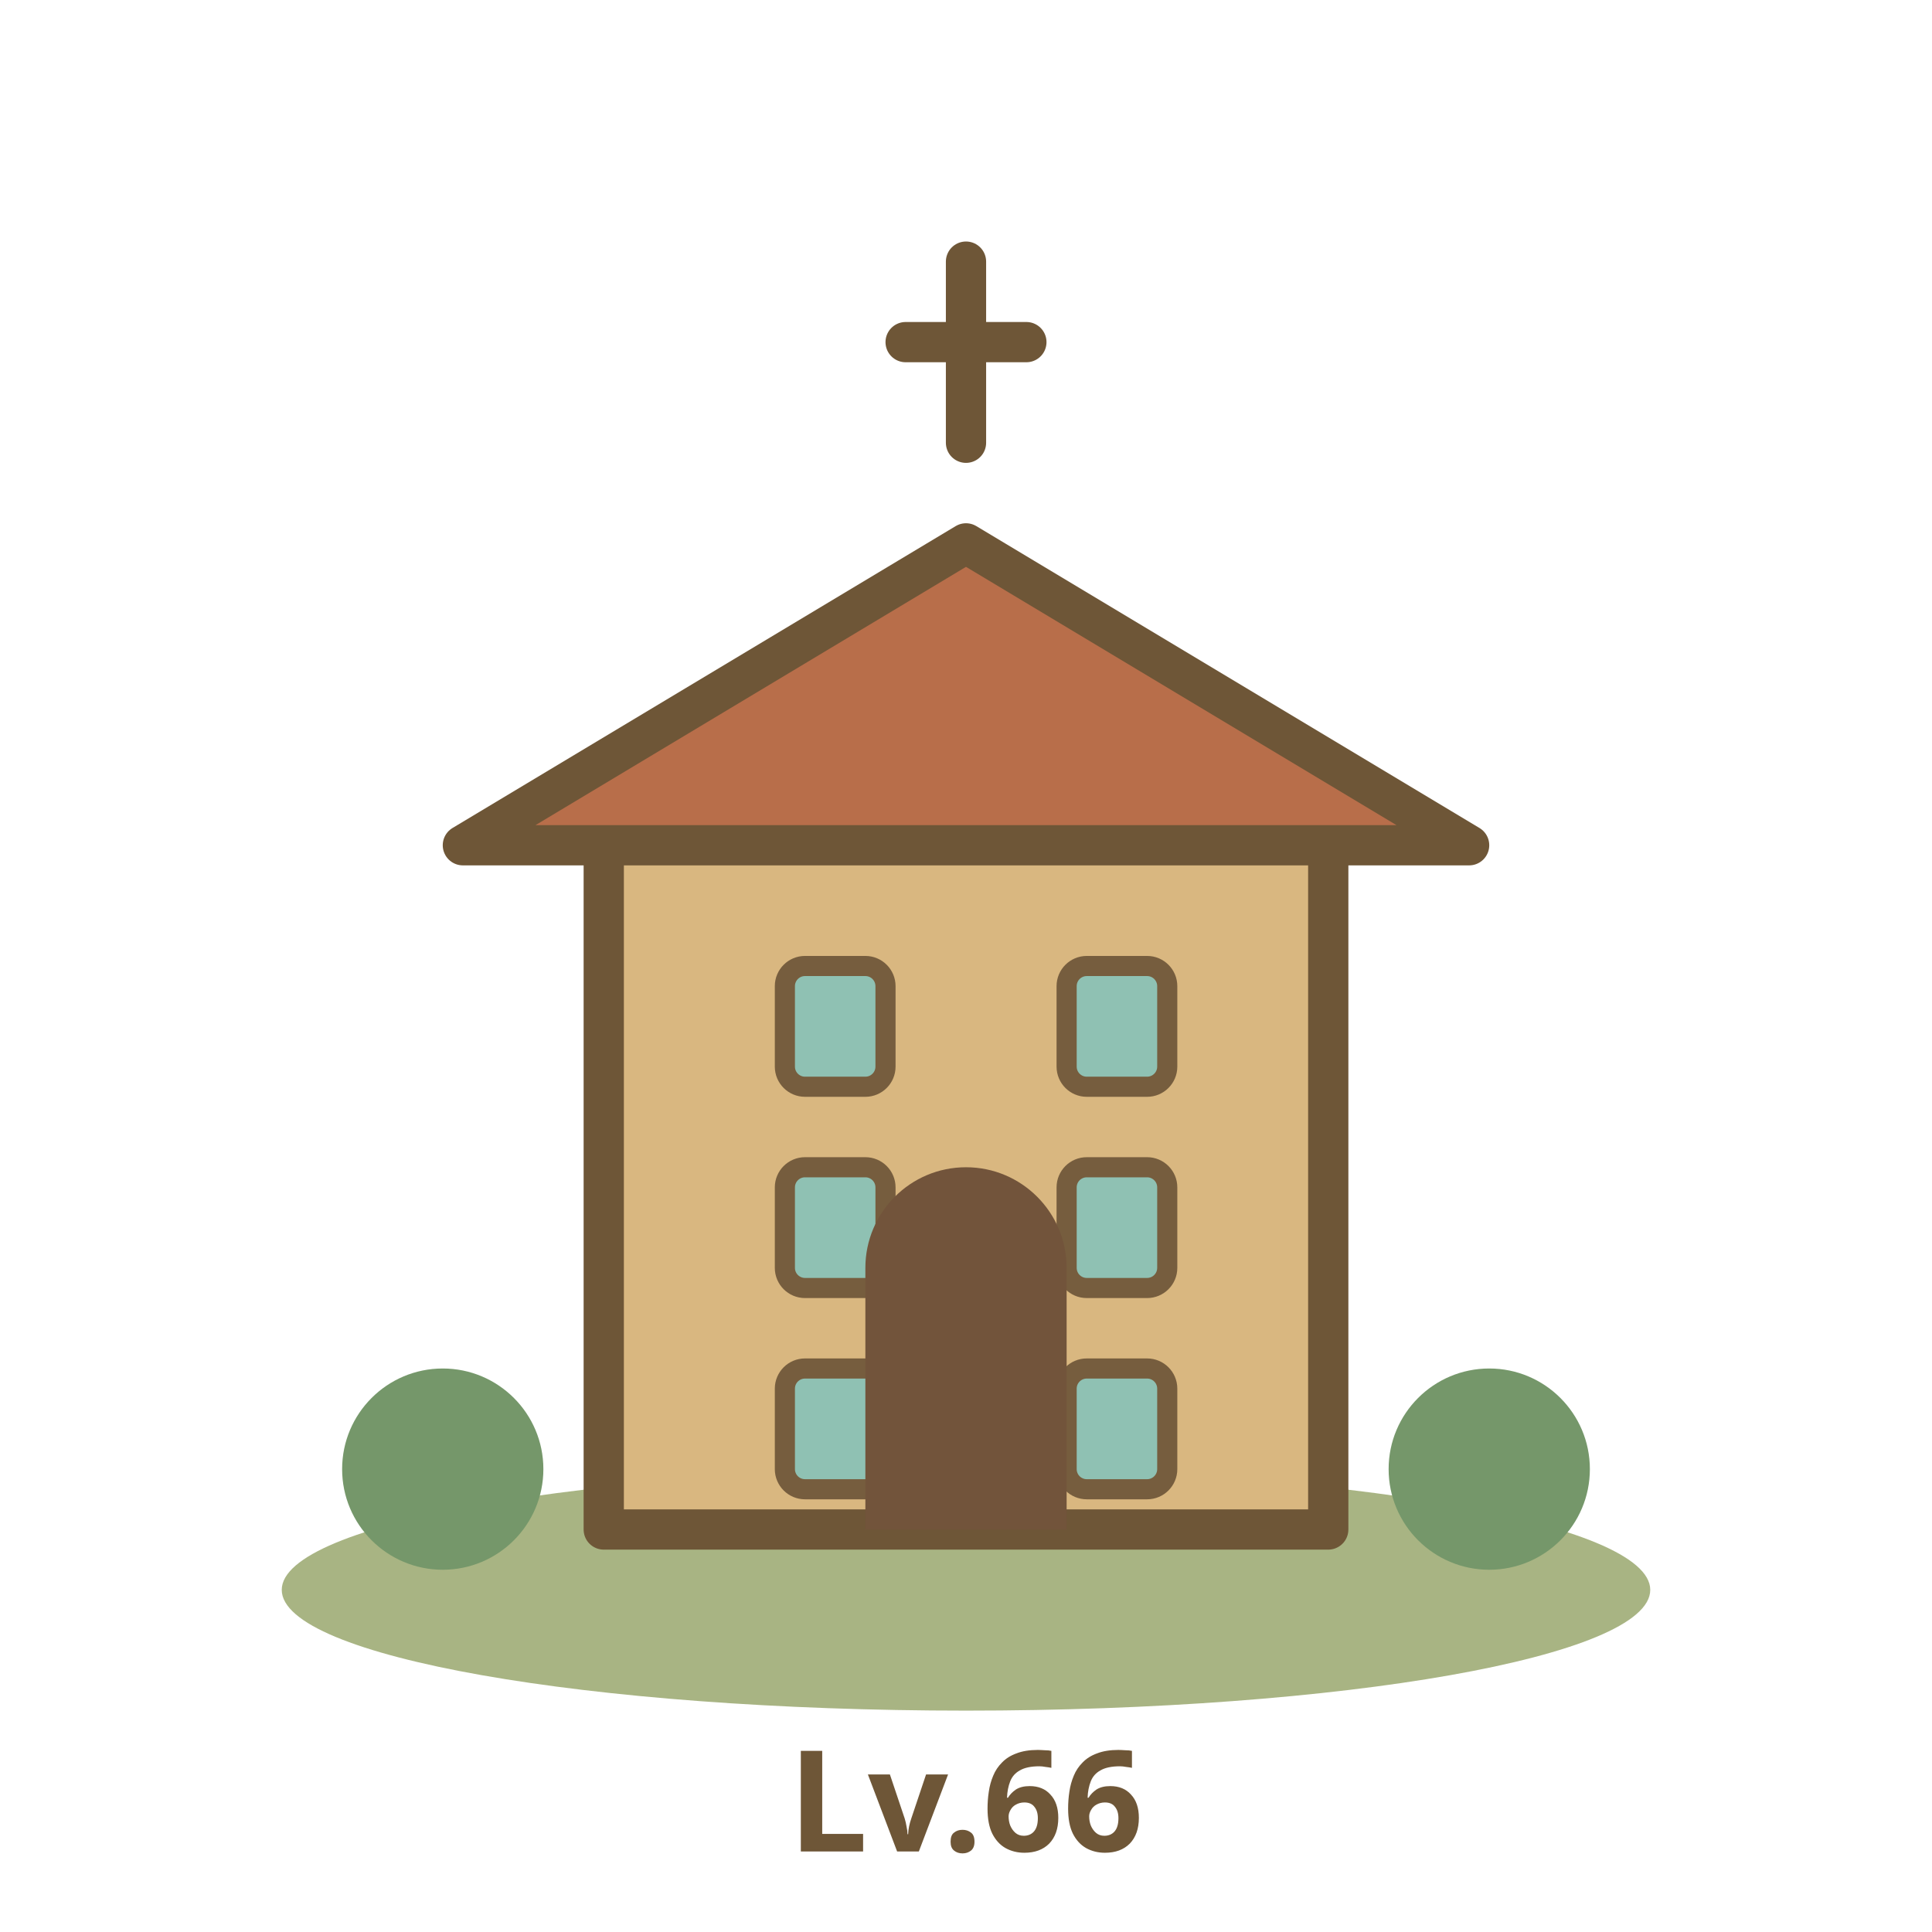
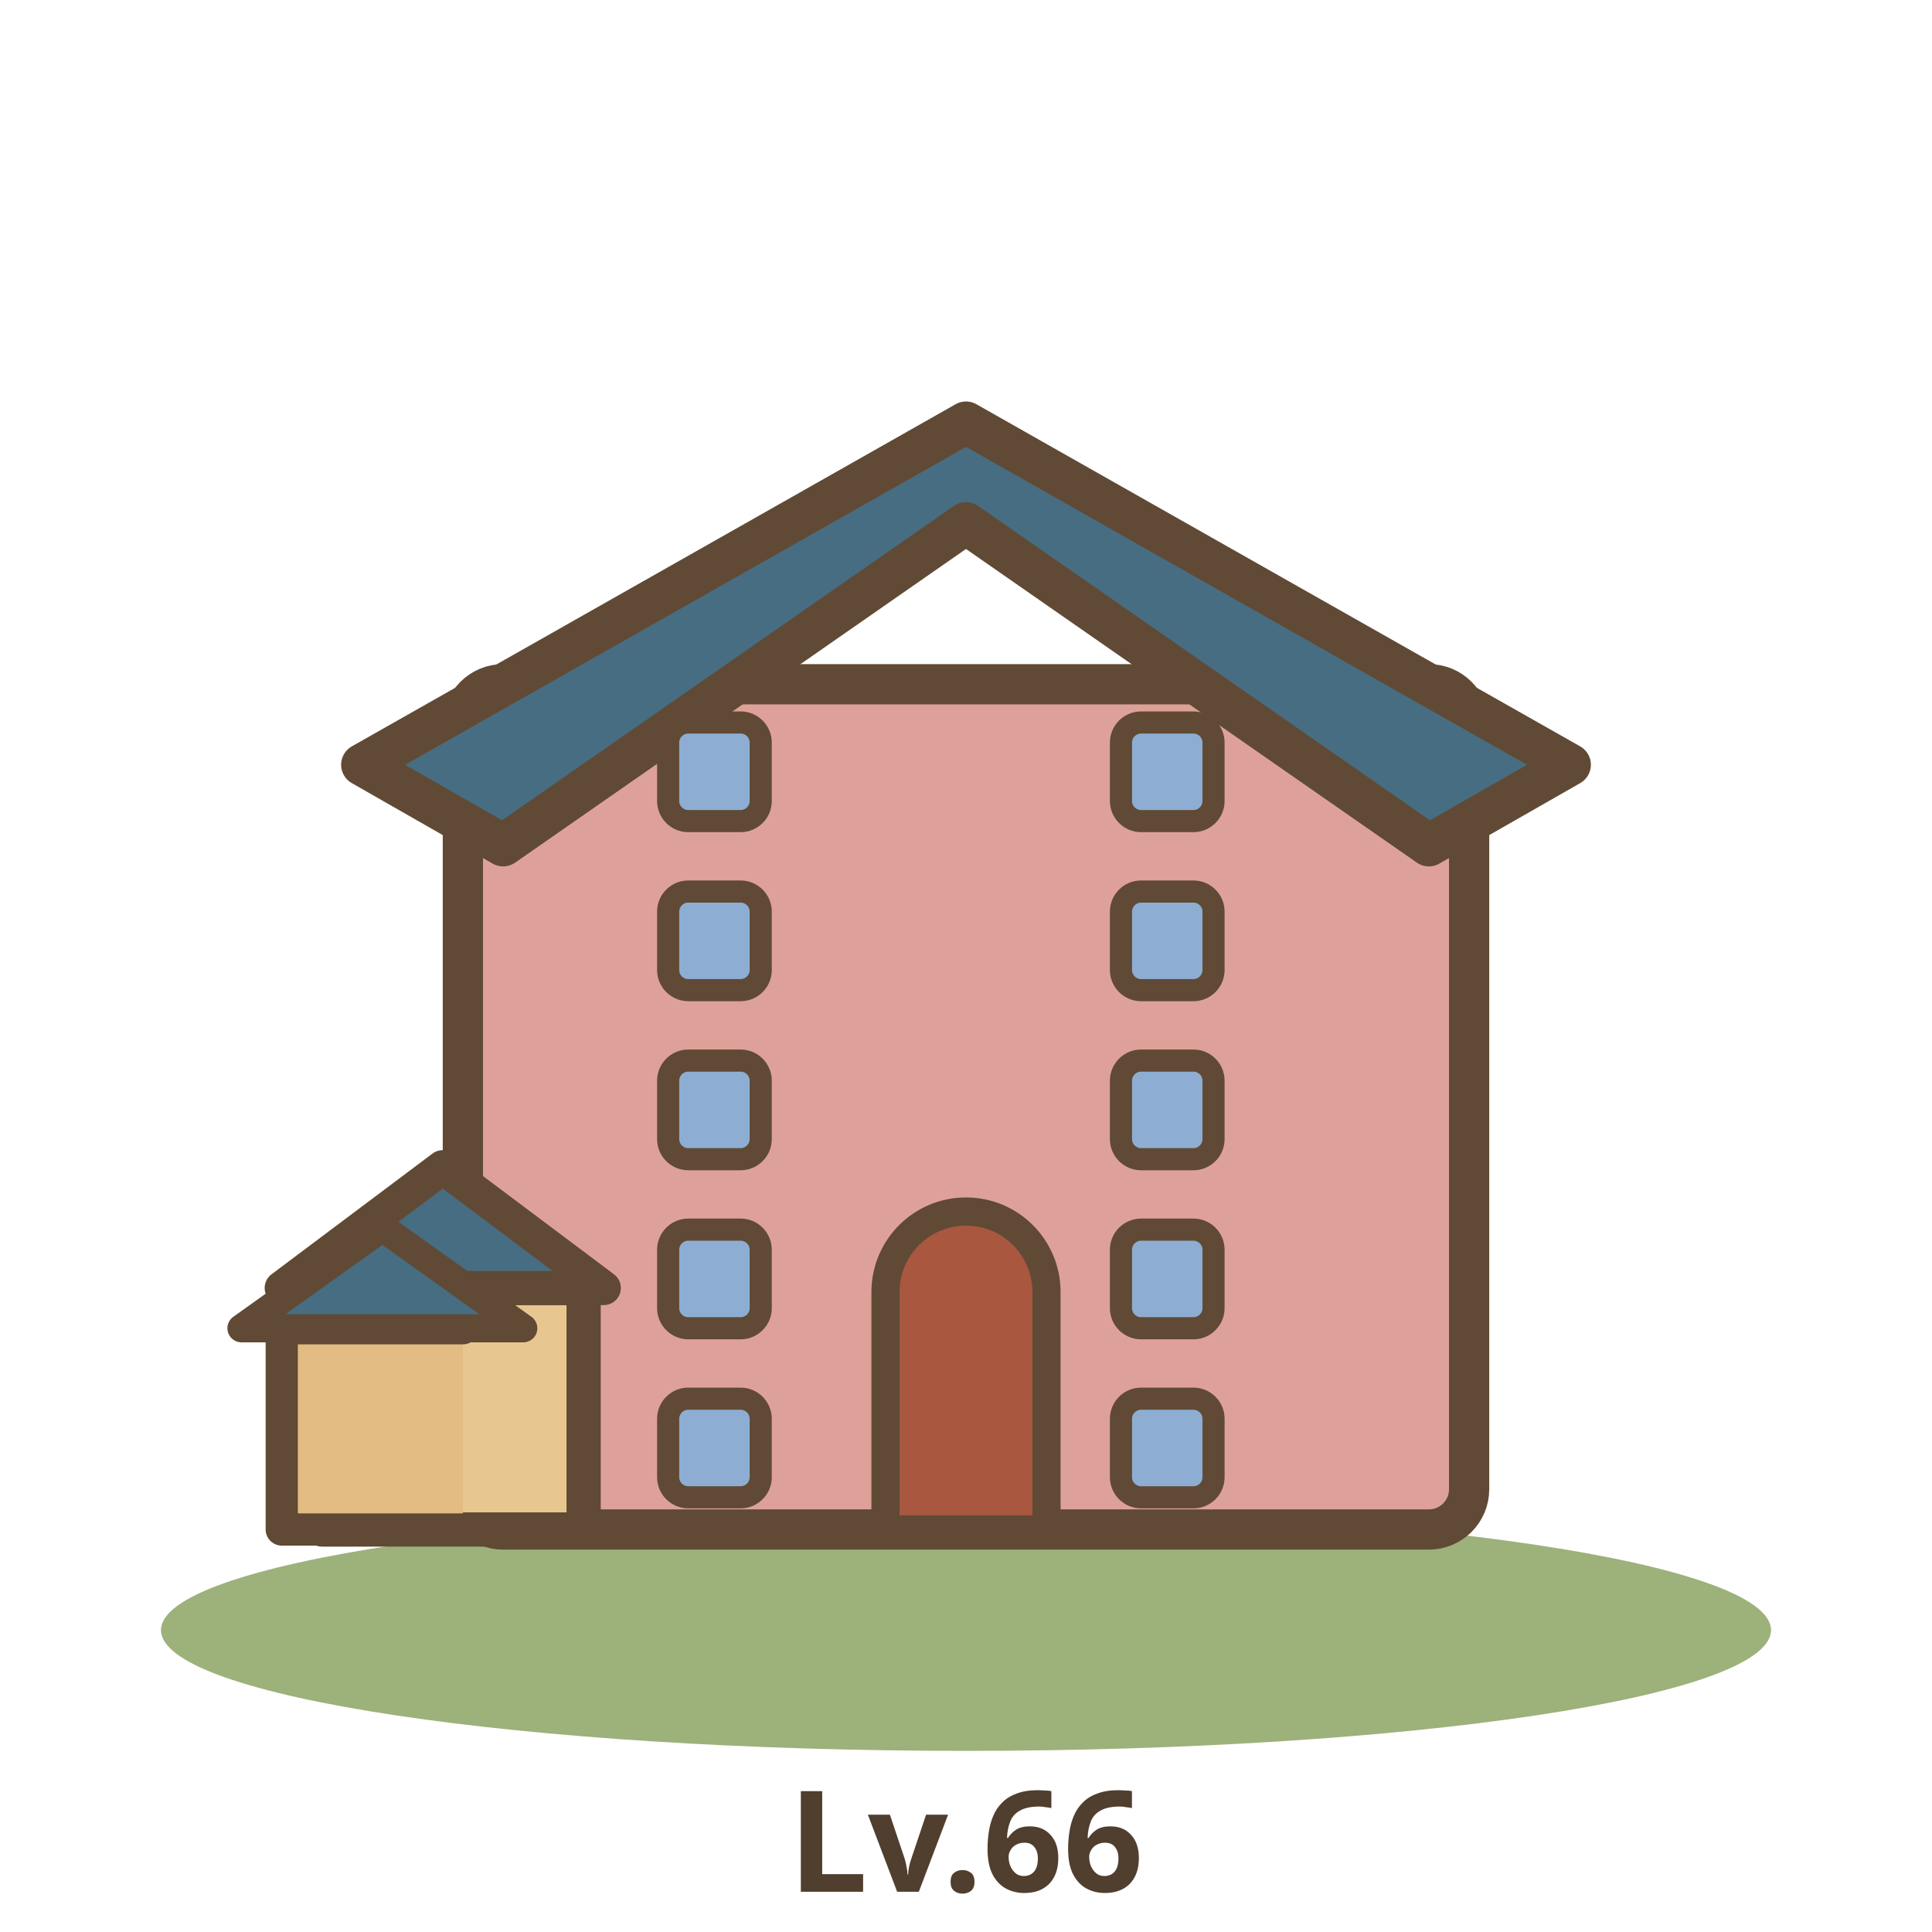
<svg xmlns="http://www.w3.org/2000/svg" width="96" height="96" viewBox="0 0 96 96">
  <g stroke-linecap="round" stroke-linejoin="round">
-     <ellipse cx="48" cy="79" rx="34" ry="6" fill="#A8B483" />
-     <path d="M30 41h36v35h-36Z" fill="#D9B780" stroke="#6E5637" stroke-width="2" />
-     <path d="M23 42 48 27 73 42Z" fill="#B86E4A" stroke="#6E5637" stroke-width="2" stroke-linejoin="round" />
-     <rect x="39" y="48" width="5" height="6" rx="1" fill="#8FC1B3" stroke="#765D3E" stroke-width="1" />
-     <rect x="53" y="48" width="5" height="6" rx="1" fill="#8FC1B3" stroke="#765D3E" stroke-width="1" />
-     <rect x="39" y="58" width="5" height="6" rx="1" fill="#8FC1B3" stroke="#765D3E" stroke-width="1" />
-     <rect x="53" y="58" width="5" height="6" rx="1" fill="#8FC1B3" stroke="#765D3E" stroke-width="1" />
-     <rect x="39" y="68" width="5" height="6" rx="1" fill="#8FC1B3" stroke="#765D3E" stroke-width="1" />
-     <rect x="53" y="68" width="5" height="6" rx="1" fill="#8FC1B3" stroke="#765D3E" stroke-width="1" />
-     <path d="M43 76V63a5 5 0 0 1 10 0v13" fill="#72543B" />
-     <circle cx="22" cy="73" r="5" fill="#75976A" />
-     <circle cx="74" cy="73" r="5" fill="#75976A" />
-     <path d="M48 22v-9m-3 4h6" stroke="#6E5637" stroke-width="2" stroke-linecap="round" />
-     <text x="48" y="92" text-anchor="middle" font-family="sans-serif" font-size="7" font-weight="700" fill="#6E5637">Lv.66</text>
+     <ellipse cx="48" cy="81" rx="40" ry="6" fill="#9DB17B" />
+     <rect x="23.0" y="34.0" width="50.0" height="42.0" rx="2" fill="#DEA19A" stroke="#604A35" stroke-width="2" />
+     <path d="M18.0 38.0 L48 21.0 L78.0 38.0 L71.0 42.0 L48 26.0 L25.0 42.0 Z" fill="#476D82" stroke="#604A35" stroke-width="2.1" />
+     <path d="M16.0 64h13v12h-13Z" fill="#E7C78F" stroke="#604A35" stroke-width="1.7" />
+     <path d="M14.0 64l8-6 8 6Z" fill="#476D82" stroke="#604A35" stroke-width="1.7" />
+     <rect x="33.2" y="35.9" width="4.6" height="4.9" rx="1" fill="#8DAED2" stroke="#604A35" stroke-width="1.1" />
+     <rect x="55.7" y="35.9" width="4.6" height="4.9" rx="1" fill="#8DAED2" stroke="#604A35" stroke-width="1.1" />
+     <rect x="33.2" y="44.3" width="4.6" height="4.9" rx="1" fill="#8DAED2" stroke="#604A35" stroke-width="1.1" />
+     <rect x="55.7" y="44.3" width="4.6" height="4.9" rx="1" fill="#8DAED2" stroke="#604A35" stroke-width="1.1" />
+     <rect x="33.2" y="52.7" width="4.6" height="4.9" rx="1" fill="#8DAED2" stroke="#604A35" stroke-width="1.1" />
+     <rect x="55.7" y="52.7" width="4.6" height="4.9" rx="1" fill="#8DAED2" stroke="#604A35" stroke-width="1.1" />
+     <rect x="33.2" y="61.1" width="4.6" height="4.9" rx="1" fill="#8DAED2" stroke="#604A35" stroke-width="1.1" />
+     <rect x="55.7" y="61.1" width="4.6" height="4.9" rx="1" fill="#8DAED2" stroke="#604A35" stroke-width="1.1" />
+     <rect x="33.2" y="69.5" width="4.6" height="4.9" rx="1" fill="#8DAED2" stroke="#604A35" stroke-width="1.1" />
+     <rect x="55.7" y="69.5" width="4.6" height="4.9" rx="1" fill="#8DAED2" stroke="#604A35" stroke-width="1.1" />
+     <path d="M44 76v-11.8a4 4 0 0 1 8 0v11.8Z" fill="#A9573F" stroke="#604A35" stroke-width="1.4" />
+     <path d="M23.0 66h-9v10h9" fill="#E2BC82" stroke="#604A35" stroke-width="1.6" />
+     <path d="M12.0 66l7-5 7 5Z" fill="#476D82" stroke="#604A35" stroke-width="1.4" />
+     <text x="48" y="94" text-anchor="middle" font-family="sans-serif" font-size="7" font-weight="700" fill="#503E2E">Lv.66</text>
  </g>
</svg>
